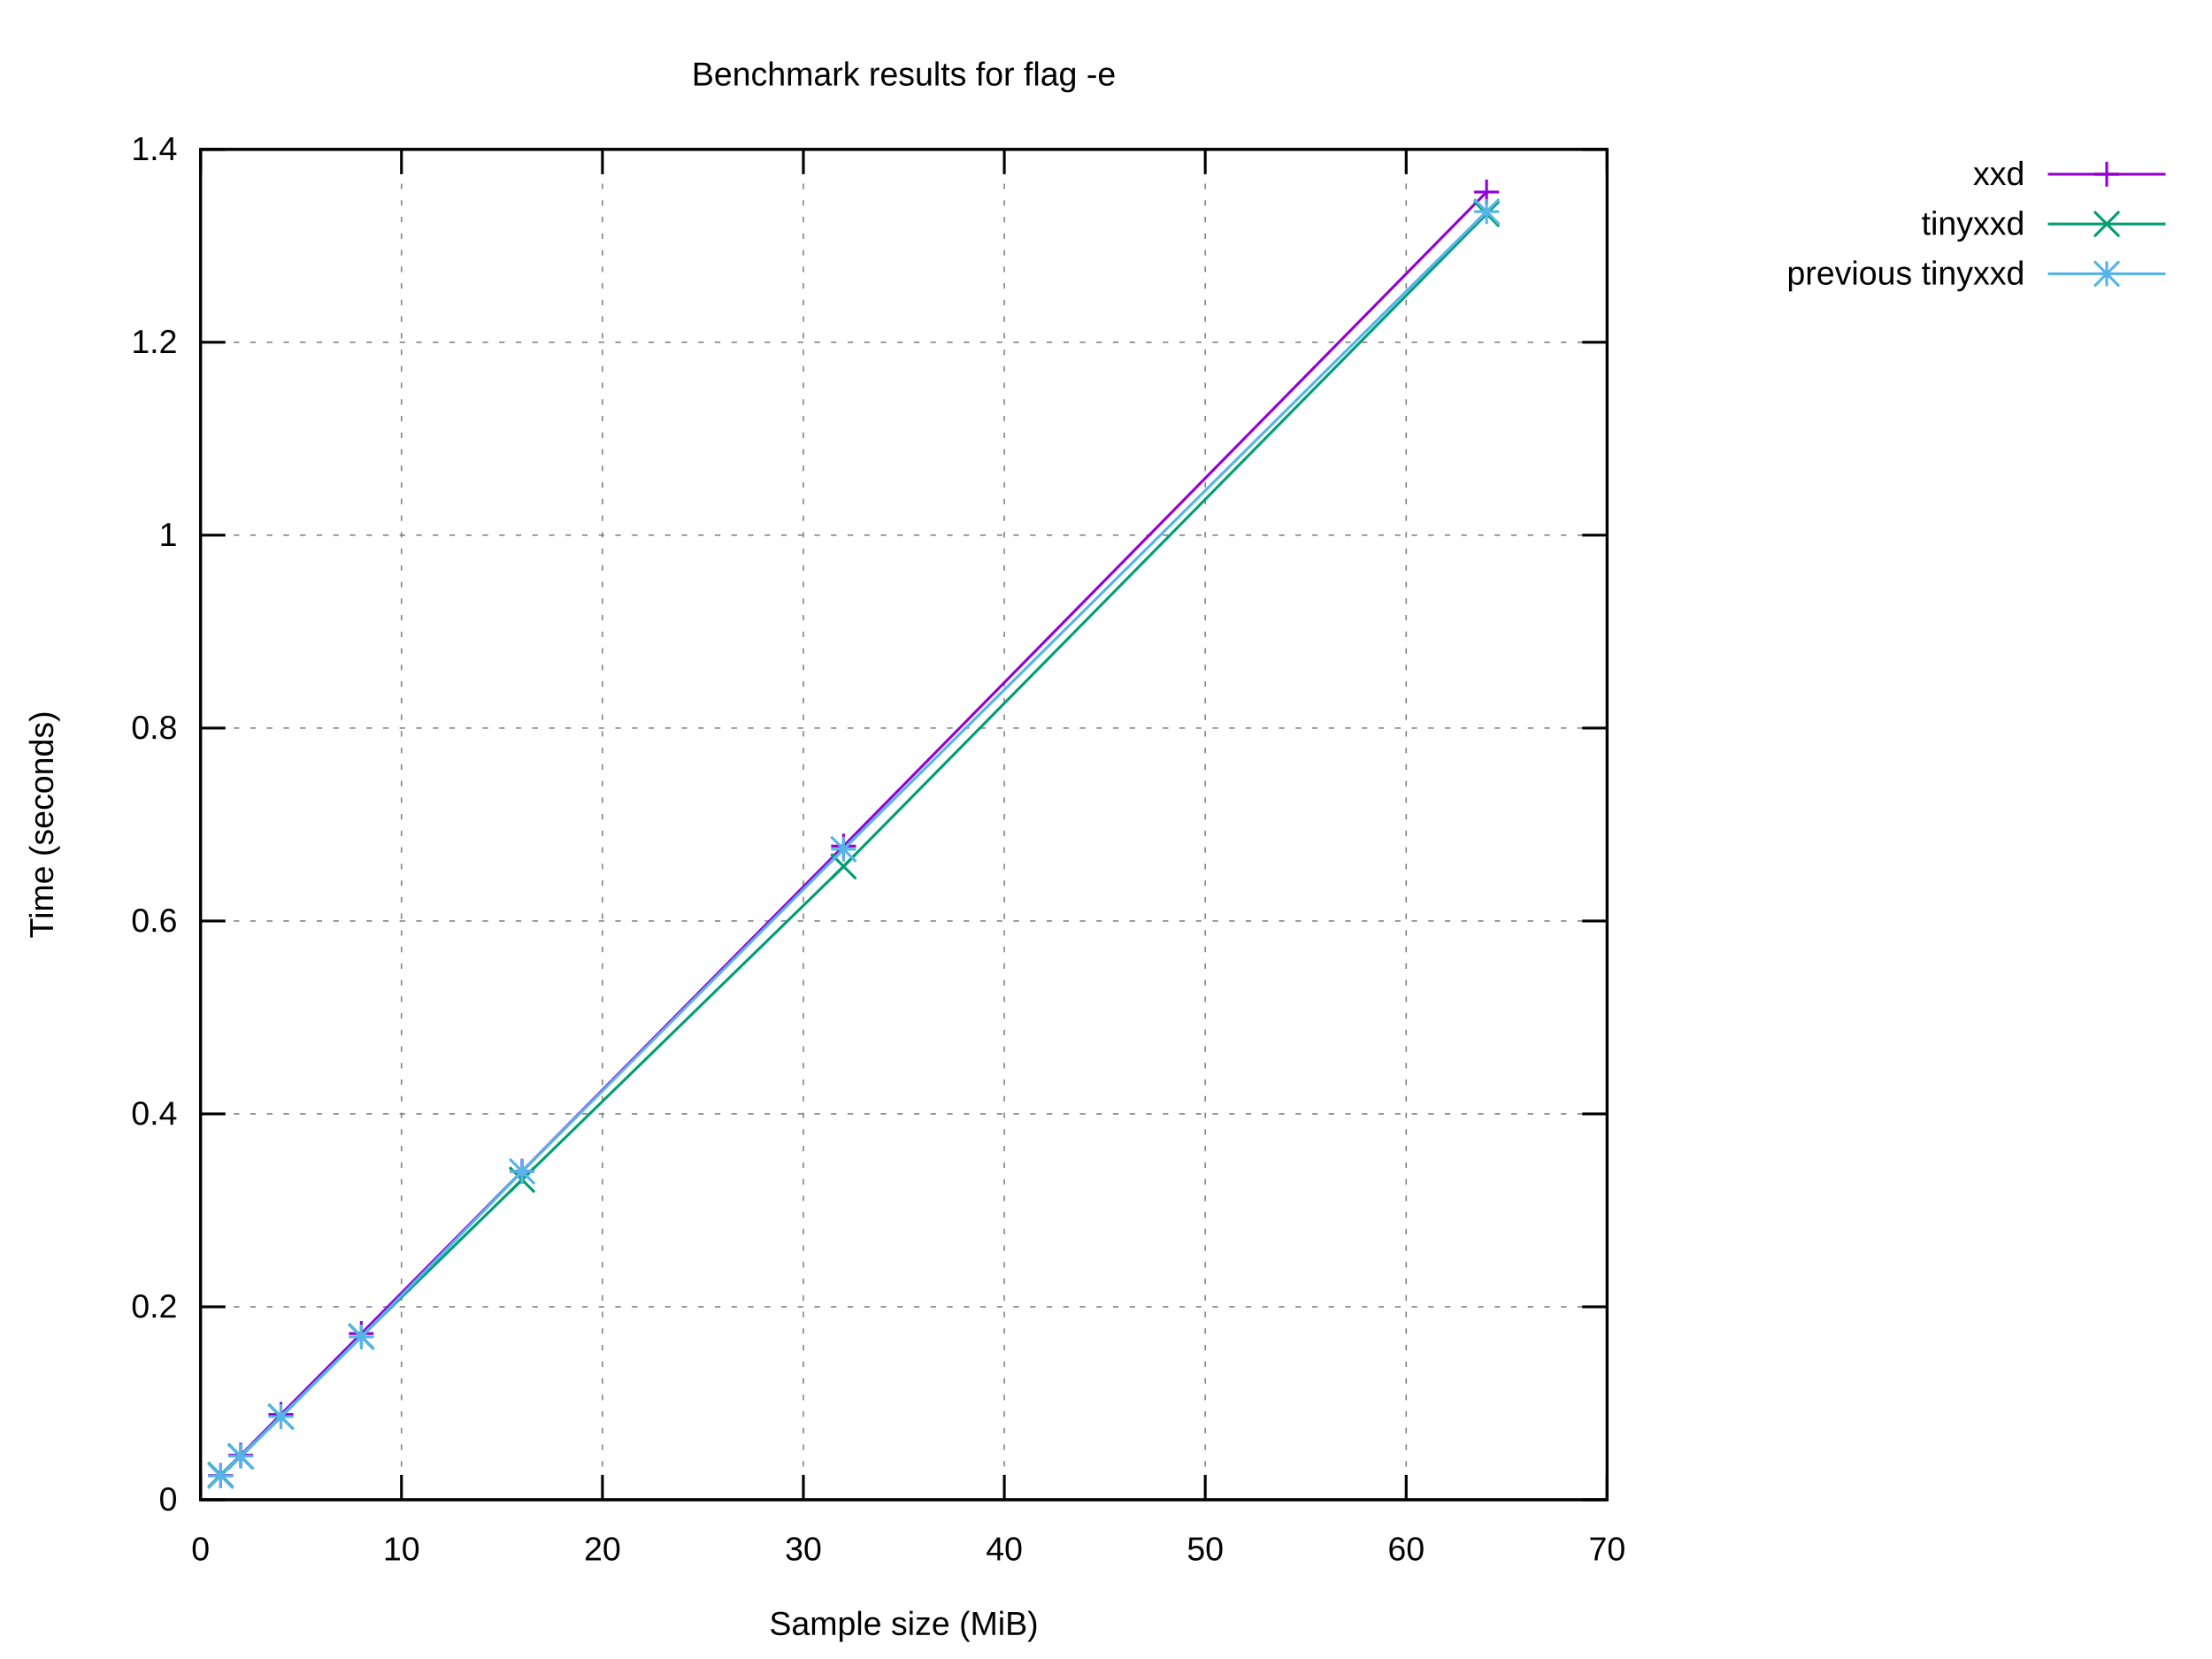
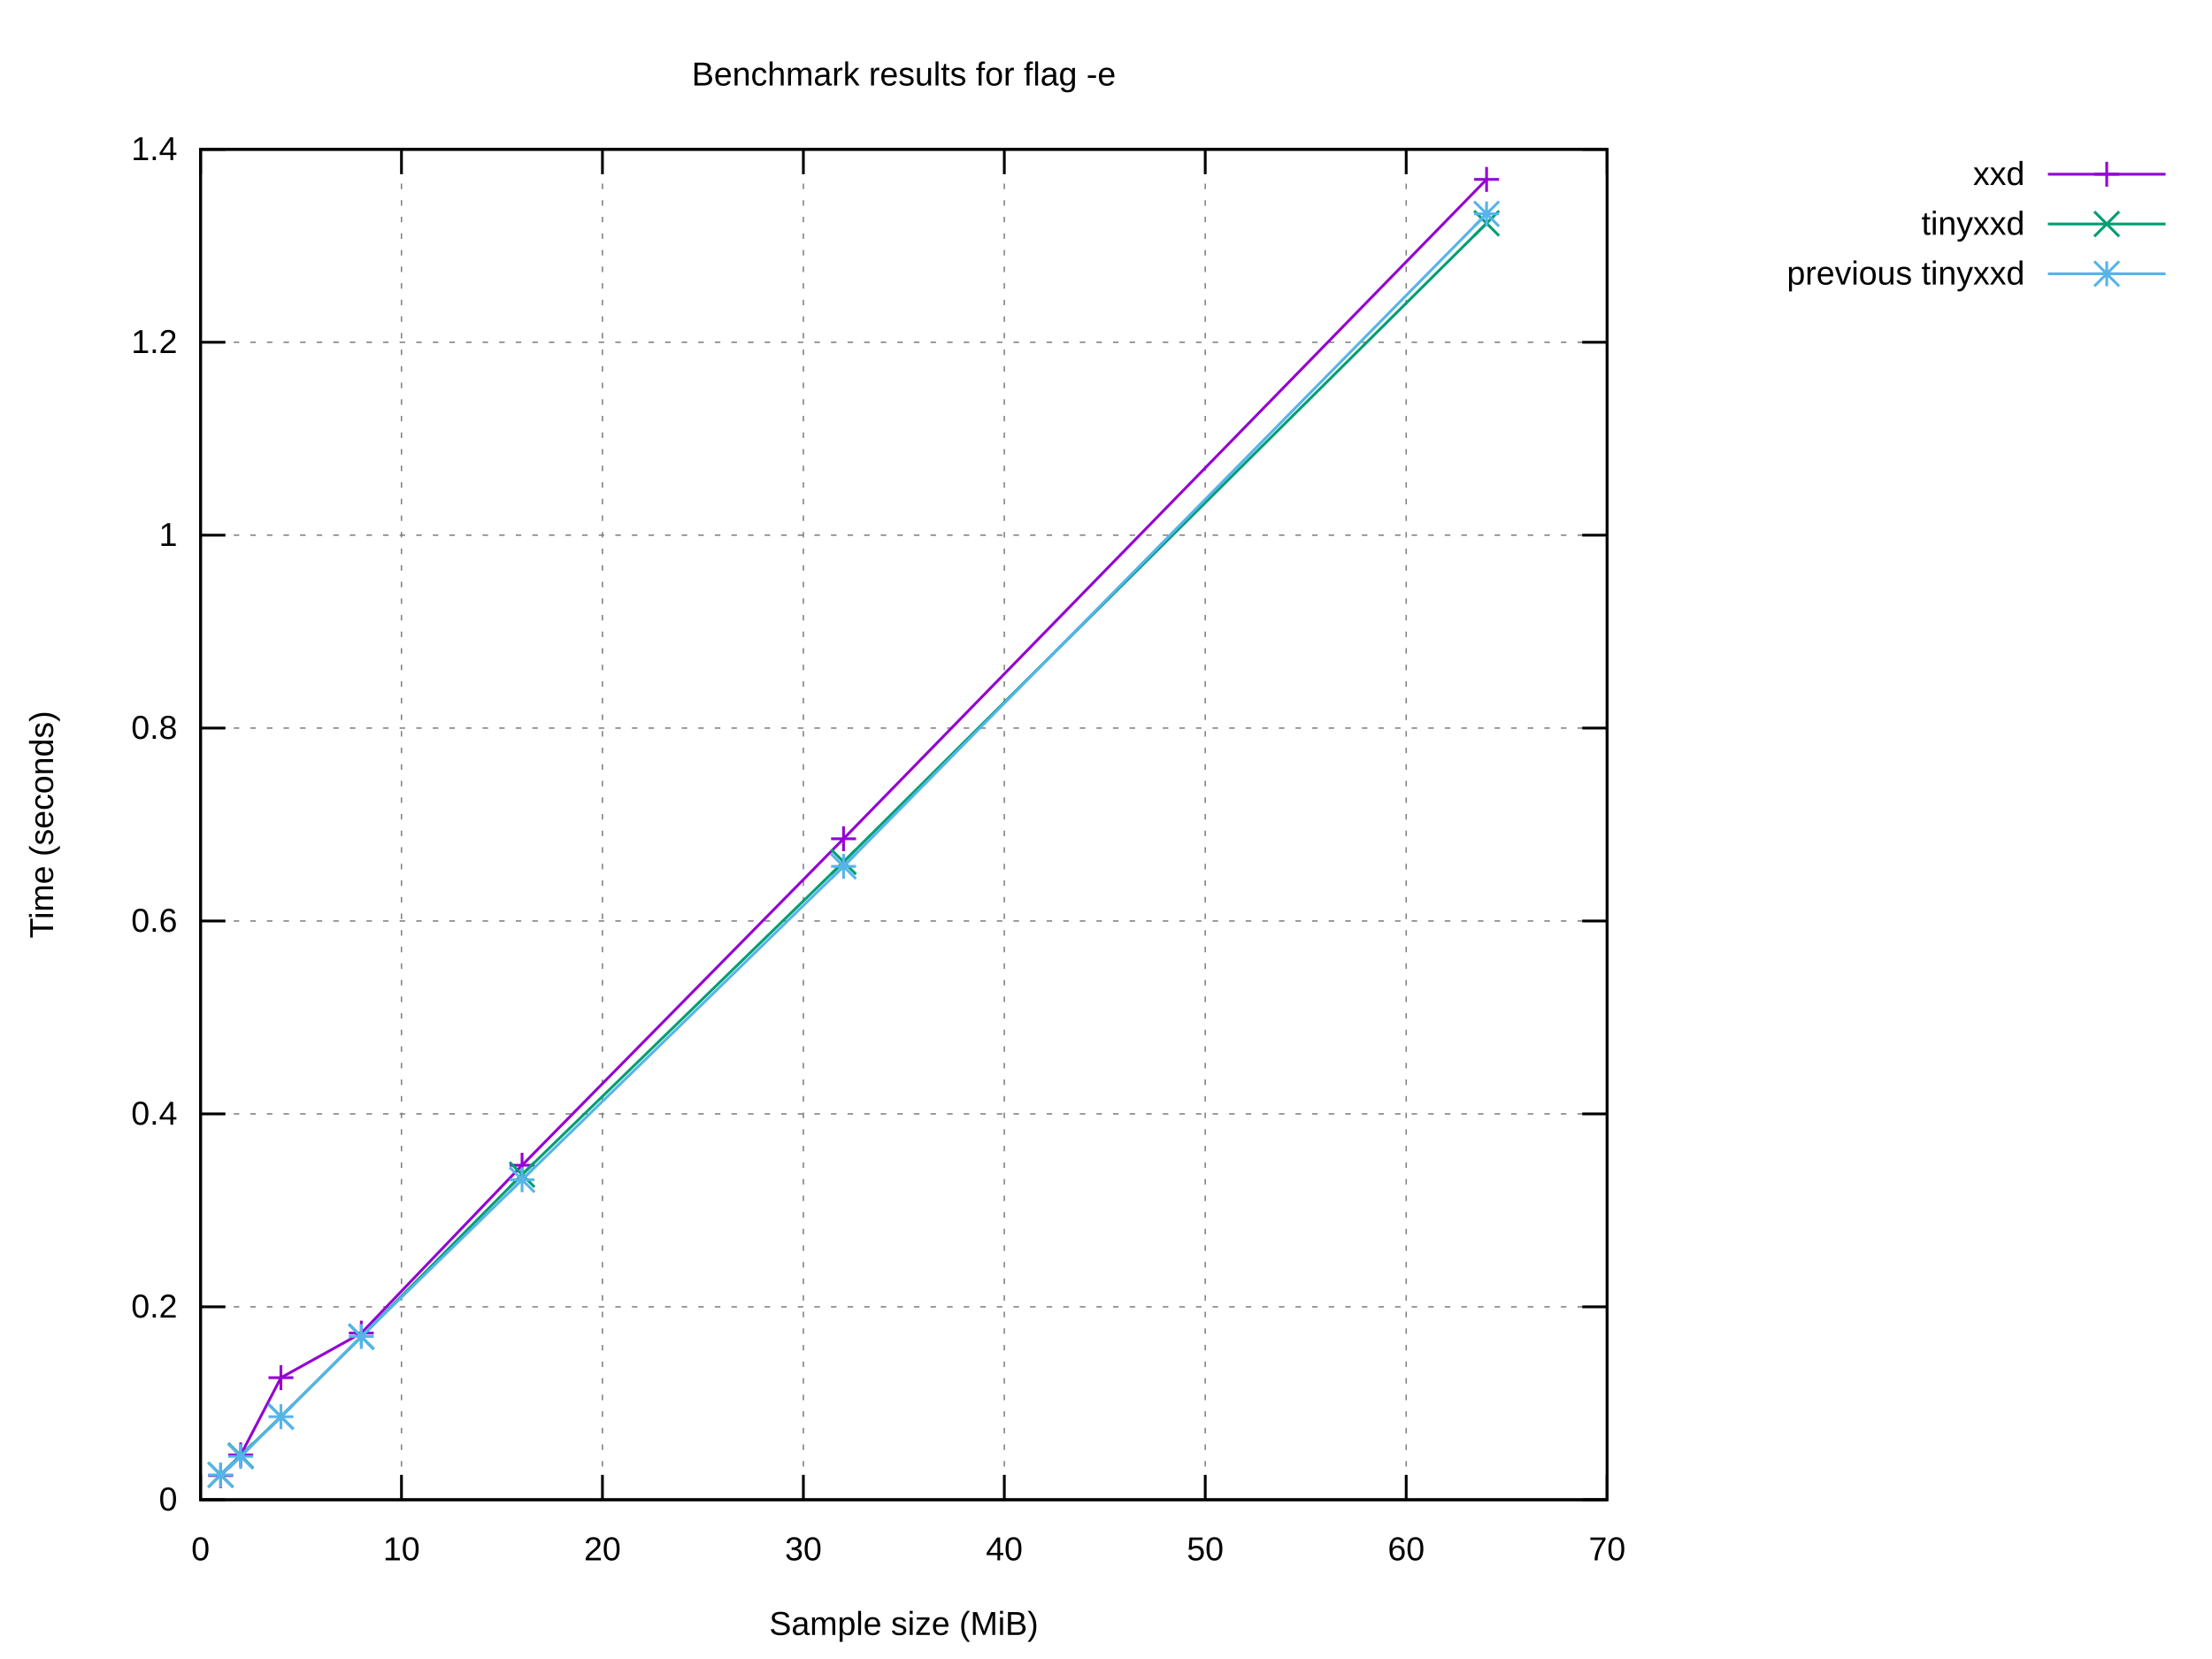
<svg xmlns="http://www.w3.org/2000/svg" xmlns:xlink="http://www.w3.org/1999/xlink" width="800" height="600" viewBox="0 0 800 600">
  <g id="gnuplot_canvas">
    <rect x="0" y="0" width="800" height="600" fill="#ffffff" />
    <defs>
      <circle id="gpDot" r="0.5" stroke-width="0.5" stroke="currentColor" />
      <path id="gpPt0" stroke-width="0.222" stroke="currentColor" d="M-1,0 h2 M0,-1 v2" />
      <path id="gpPt1" stroke-width="0.222" stroke="currentColor" d="M-1,-1 L1,1 M1,-1 L-1,1" />
      <path id="gpPt2" stroke-width="0.222" stroke="currentColor" d="M-1,0 L1,0 M0,-1 L0,1 M-1,-1 L1,1 M-1,1 L1,-1" />
      <rect id="gpPt3" stroke-width="0.222" stroke="currentColor" x="-1" y="-1" width="2" height="2" />
      <rect id="gpPt4" stroke-width="0.222" stroke="currentColor" fill="currentColor" x="-1" y="-1" width="2" height="2" />
      <circle id="gpPt5" stroke-width="0.222" stroke="currentColor" cx="0" cy="0" r="1" />
      <use xlink:href="#gpPt5" id="gpPt6" fill="currentColor" stroke="none" />
      <path id="gpPt7" stroke-width="0.222" stroke="currentColor" d="M0,-1.33 L-1.33,0.67 L1.33,0.67 z" />
      <use xlink:href="#gpPt7" id="gpPt8" fill="currentColor" stroke="none" />
      <use xlink:href="#gpPt7" id="gpPt9" stroke="currentColor" transform="rotate(180)" />
      <use xlink:href="#gpPt9" id="gpPt10" fill="currentColor" stroke="none" />
      <use xlink:href="#gpPt3" id="gpPt11" stroke="currentColor" transform="rotate(45)" />
      <use xlink:href="#gpPt11" id="gpPt12" fill="currentColor" stroke="none" />
      <path id="gpPt13" stroke-width="0.222" stroke="currentColor" d="M0,1.330 L1.265,0.411 L0.782,-1.067 L-0.782,-1.076 L-1.265,0.411 z" />
      <use xlink:href="#gpPt13" id="gpPt14" fill="currentColor" stroke="none" />
      <filter id="textbox" filterUnits="objectBoundingBox" x="0" y="0" height="1" width="1">
        <feFlood flood-color="#FFFFFF" flood-opacity="1" result="bgnd" />
        <feComposite in="SourceGraphic" in2="bgnd" operator="atop" />
      </filter>
      <filter id="greybox" filterUnits="objectBoundingBox" x="0" y="0" height="1" width="1">
        <feFlood flood-color="lightgrey" flood-opacity="1" result="grey" />
        <feComposite in="SourceGraphic" in2="grey" operator="atop" />
      </filter>
    </defs>
    <g fill="none" color="#FFFFFF" stroke="currentColor" stroke-width="1.00" stroke-linecap="butt" stroke-linejoin="miter">
</g>
    <g fill="none" color="black" stroke="currentColor" stroke-width="1.00" stroke-linecap="butt" stroke-linejoin="miter">
</g>
    <g fill="none" color="black" stroke="black" stroke-width="0.50" stroke-linecap="butt" stroke-linejoin="miter">
</g>
    <g fill="none" color="gray" stroke="currentColor" stroke-width="0.50" stroke-linecap="butt" stroke-linejoin="miter">
      <path stroke="gray" stroke-dasharray="2,4" class="gridline" d="M72.53,542.40 L581.24,542.40  " />
    </g>
    <g fill="none" color="gray" stroke="gray" stroke-width="1.00" stroke-linecap="butt" stroke-linejoin="miter">
</g>
    <g fill="none" color="black" stroke="currentColor" stroke-width="1.00" stroke-linecap="butt" stroke-linejoin="miter">
      <path stroke="black" d="M72.53,542.40 L81.53,542.40 M581.24,542.40 L572.24,542.40  " />
      <g transform="translate(64.14,546.30)" stroke="none" fill="black" font-family="Arial" font-size="12.00" text-anchor="end">
        <text>
          <tspan font-family="Arial"> 0</tspan>
        </text>
      </g>
    </g>
    <g fill="none" color="black" stroke="currentColor" stroke-width="1.00" stroke-linecap="butt" stroke-linejoin="miter">
</g>
    <g fill="none" color="black" stroke="black" stroke-width="0.50" stroke-linecap="butt" stroke-linejoin="miter">
</g>
    <g fill="none" color="gray" stroke="currentColor" stroke-width="0.50" stroke-linecap="butt" stroke-linejoin="miter">
      <path stroke="gray" stroke-dasharray="2,4" class="gridline" d="M72.53,472.63 L581.24,472.63  " />
    </g>
    <g fill="none" color="gray" stroke="gray" stroke-width="1.00" stroke-linecap="butt" stroke-linejoin="miter">
</g>
    <g fill="none" color="black" stroke="currentColor" stroke-width="1.00" stroke-linecap="butt" stroke-linejoin="miter">
      <path stroke="black" d="M72.53,472.63 L81.53,472.63 M581.24,472.63 L572.24,472.63  " />
      <g transform="translate(64.14,476.53)" stroke="none" fill="black" font-family="Arial" font-size="12.00" text-anchor="end">
        <text>
          <tspan font-family="Arial"> 0.2</tspan>
        </text>
      </g>
    </g>
    <g fill="none" color="black" stroke="currentColor" stroke-width="1.00" stroke-linecap="butt" stroke-linejoin="miter">
</g>
    <g fill="none" color="black" stroke="black" stroke-width="0.50" stroke-linecap="butt" stroke-linejoin="miter">
</g>
    <g fill="none" color="gray" stroke="currentColor" stroke-width="0.50" stroke-linecap="butt" stroke-linejoin="miter">
      <path stroke="gray" stroke-dasharray="2,4" class="gridline" d="M72.53,402.86 L581.24,402.86  " />
    </g>
    <g fill="none" color="gray" stroke="gray" stroke-width="1.00" stroke-linecap="butt" stroke-linejoin="miter">
</g>
    <g fill="none" color="black" stroke="currentColor" stroke-width="1.00" stroke-linecap="butt" stroke-linejoin="miter">
      <path stroke="black" d="M72.53,402.86 L81.53,402.86 M581.24,402.86 L572.24,402.86  " />
      <g transform="translate(64.14,406.76)" stroke="none" fill="black" font-family="Arial" font-size="12.00" text-anchor="end">
        <text>
          <tspan font-family="Arial"> 0.4</tspan>
        </text>
      </g>
    </g>
    <g fill="none" color="black" stroke="currentColor" stroke-width="1.00" stroke-linecap="butt" stroke-linejoin="miter">
</g>
    <g fill="none" color="black" stroke="black" stroke-width="0.50" stroke-linecap="butt" stroke-linejoin="miter">
</g>
    <g fill="none" color="gray" stroke="currentColor" stroke-width="0.50" stroke-linecap="butt" stroke-linejoin="miter">
      <path stroke="gray" stroke-dasharray="2,4" class="gridline" d="M72.53,333.09 L581.24,333.09  " />
    </g>
    <g fill="none" color="gray" stroke="gray" stroke-width="1.00" stroke-linecap="butt" stroke-linejoin="miter">
</g>
    <g fill="none" color="black" stroke="currentColor" stroke-width="1.00" stroke-linecap="butt" stroke-linejoin="miter">
      <path stroke="black" d="M72.53,333.09 L81.53,333.09 M581.24,333.09 L572.24,333.09  " />
      <g transform="translate(64.14,336.99)" stroke="none" fill="black" font-family="Arial" font-size="12.00" text-anchor="end">
        <text>
          <tspan font-family="Arial"> 0.6</tspan>
        </text>
      </g>
    </g>
    <g fill="none" color="black" stroke="currentColor" stroke-width="1.00" stroke-linecap="butt" stroke-linejoin="miter">
</g>
    <g fill="none" color="black" stroke="black" stroke-width="0.50" stroke-linecap="butt" stroke-linejoin="miter">
</g>
    <g fill="none" color="gray" stroke="currentColor" stroke-width="0.50" stroke-linecap="butt" stroke-linejoin="miter">
      <path stroke="gray" stroke-dasharray="2,4" class="gridline" d="M72.53,263.32 L581.24,263.32  " />
    </g>
    <g fill="none" color="gray" stroke="gray" stroke-width="1.00" stroke-linecap="butt" stroke-linejoin="miter">
</g>
    <g fill="none" color="black" stroke="currentColor" stroke-width="1.00" stroke-linecap="butt" stroke-linejoin="miter">
      <path stroke="black" d="M72.53,263.32 L81.53,263.32 M581.24,263.32 L572.24,263.32  " />
      <g transform="translate(64.14,267.22)" stroke="none" fill="black" font-family="Arial" font-size="12.00" text-anchor="end">
        <text>
          <tspan font-family="Arial"> 0.8</tspan>
        </text>
      </g>
    </g>
    <g fill="none" color="black" stroke="currentColor" stroke-width="1.00" stroke-linecap="butt" stroke-linejoin="miter">
</g>
    <g fill="none" color="black" stroke="black" stroke-width="0.50" stroke-linecap="butt" stroke-linejoin="miter">
</g>
    <g fill="none" color="gray" stroke="currentColor" stroke-width="0.50" stroke-linecap="butt" stroke-linejoin="miter">
      <path stroke="gray" stroke-dasharray="2,4" class="gridline" d="M72.53,193.55 L581.24,193.55  " />
    </g>
    <g fill="none" color="gray" stroke="gray" stroke-width="1.00" stroke-linecap="butt" stroke-linejoin="miter">
</g>
    <g fill="none" color="black" stroke="currentColor" stroke-width="1.00" stroke-linecap="butt" stroke-linejoin="miter">
      <path stroke="black" d="M72.53,193.55 L81.53,193.55 M581.24,193.55 L572.24,193.55  " />
      <g transform="translate(64.14,197.45)" stroke="none" fill="black" font-family="Arial" font-size="12.00" text-anchor="end">
        <text>
          <tspan font-family="Arial"> 1</tspan>
        </text>
      </g>
    </g>
    <g fill="none" color="black" stroke="currentColor" stroke-width="1.00" stroke-linecap="butt" stroke-linejoin="miter">
</g>
    <g fill="none" color="black" stroke="black" stroke-width="0.50" stroke-linecap="butt" stroke-linejoin="miter">
</g>
    <g fill="none" color="gray" stroke="currentColor" stroke-width="0.50" stroke-linecap="butt" stroke-linejoin="miter">
      <path stroke="gray" stroke-dasharray="2,4" class="gridline" d="M72.53,123.78 L581.24,123.78  " />
    </g>
    <g fill="none" color="gray" stroke="gray" stroke-width="1.00" stroke-linecap="butt" stroke-linejoin="miter">
</g>
    <g fill="none" color="black" stroke="currentColor" stroke-width="1.00" stroke-linecap="butt" stroke-linejoin="miter">
      <path stroke="black" d="M72.53,123.78 L81.53,123.78 M581.24,123.78 L572.24,123.78  " />
      <g transform="translate(64.14,127.68)" stroke="none" fill="black" font-family="Arial" font-size="12.00" text-anchor="end">
        <text>
          <tspan font-family="Arial"> 1.2</tspan>
        </text>
      </g>
    </g>
    <g fill="none" color="black" stroke="currentColor" stroke-width="1.00" stroke-linecap="butt" stroke-linejoin="miter">
</g>
    <g fill="none" color="black" stroke="black" stroke-width="0.50" stroke-linecap="butt" stroke-linejoin="miter">
</g>
    <g fill="none" color="gray" stroke="currentColor" stroke-width="0.50" stroke-linecap="butt" stroke-linejoin="miter">
      <path stroke="gray" stroke-dasharray="2,4" class="gridline" d="M72.53,54.01 L581.24,54.01  " />
    </g>
    <g fill="none" color="gray" stroke="gray" stroke-width="1.00" stroke-linecap="butt" stroke-linejoin="miter">
</g>
    <g fill="none" color="black" stroke="currentColor" stroke-width="1.00" stroke-linecap="butt" stroke-linejoin="miter">
      <path stroke="black" d="M72.53,54.01 L81.53,54.01 M581.24,54.01 L572.24,54.01  " />
      <g transform="translate(64.14,57.91)" stroke="none" fill="black" font-family="Arial" font-size="12.00" text-anchor="end">
        <text>
          <tspan font-family="Arial"> 1.4</tspan>
        </text>
      </g>
    </g>
    <g fill="none" color="black" stroke="currentColor" stroke-width="1.00" stroke-linecap="butt" stroke-linejoin="miter">
</g>
    <g fill="none" color="black" stroke="black" stroke-width="0.50" stroke-linecap="butt" stroke-linejoin="miter">
</g>
    <g fill="none" color="gray" stroke="currentColor" stroke-width="0.50" stroke-linecap="butt" stroke-linejoin="miter">
      <path stroke="gray" stroke-dasharray="2,4" class="gridline" d="M72.53,542.40 L72.53,54.01  " />
    </g>
    <g fill="none" color="gray" stroke="gray" stroke-width="1.00" stroke-linecap="butt" stroke-linejoin="miter">
</g>
    <g fill="none" color="black" stroke="currentColor" stroke-width="1.00" stroke-linecap="butt" stroke-linejoin="miter">
      <path stroke="black" d="M72.53,542.40 L72.53,533.40 M72.53,54.01 L72.53,63.01  " />
      <g transform="translate(72.53,564.30)" stroke="none" fill="black" font-family="Arial" font-size="12.00" text-anchor="middle">
        <text>
          <tspan font-family="Arial"> 0</tspan>
        </text>
      </g>
    </g>
    <g fill="none" color="black" stroke="currentColor" stroke-width="1.00" stroke-linecap="butt" stroke-linejoin="miter">
</g>
    <g fill="none" color="black" stroke="black" stroke-width="0.50" stroke-linecap="butt" stroke-linejoin="miter">
</g>
    <g fill="none" color="gray" stroke="currentColor" stroke-width="0.50" stroke-linecap="butt" stroke-linejoin="miter">
      <path stroke="gray" stroke-dasharray="2,4" class="gridline" d="M145.20,542.40 L145.20,54.01  " />
    </g>
    <g fill="none" color="gray" stroke="gray" stroke-width="1.00" stroke-linecap="butt" stroke-linejoin="miter">
</g>
    <g fill="none" color="black" stroke="currentColor" stroke-width="1.00" stroke-linecap="butt" stroke-linejoin="miter">
      <path stroke="black" d="M145.20,542.40 L145.20,533.40 M145.20,54.01 L145.20,63.01  " />
      <g transform="translate(145.20,564.30)" stroke="none" fill="black" font-family="Arial" font-size="12.00" text-anchor="middle">
        <text>
          <tspan font-family="Arial"> 10</tspan>
        </text>
      </g>
    </g>
    <g fill="none" color="black" stroke="currentColor" stroke-width="1.00" stroke-linecap="butt" stroke-linejoin="miter">
</g>
    <g fill="none" color="black" stroke="black" stroke-width="0.50" stroke-linecap="butt" stroke-linejoin="miter">
</g>
    <g fill="none" color="gray" stroke="currentColor" stroke-width="0.50" stroke-linecap="butt" stroke-linejoin="miter">
      <path stroke="gray" stroke-dasharray="2,4" class="gridline" d="M217.88,542.40 L217.88,54.01  " />
    </g>
    <g fill="none" color="gray" stroke="gray" stroke-width="1.00" stroke-linecap="butt" stroke-linejoin="miter">
</g>
    <g fill="none" color="black" stroke="currentColor" stroke-width="1.00" stroke-linecap="butt" stroke-linejoin="miter">
      <path stroke="black" d="M217.88,542.40 L217.88,533.40 M217.88,54.01 L217.88,63.01  " />
      <g transform="translate(217.88,564.30)" stroke="none" fill="black" font-family="Arial" font-size="12.00" text-anchor="middle">
        <text>
          <tspan font-family="Arial"> 20</tspan>
        </text>
      </g>
    </g>
    <g fill="none" color="black" stroke="currentColor" stroke-width="1.00" stroke-linecap="butt" stroke-linejoin="miter">
</g>
    <g fill="none" color="black" stroke="black" stroke-width="0.50" stroke-linecap="butt" stroke-linejoin="miter">
</g>
    <g fill="none" color="gray" stroke="currentColor" stroke-width="0.50" stroke-linecap="butt" stroke-linejoin="miter">
      <path stroke="gray" stroke-dasharray="2,4" class="gridline" d="M290.55,542.40 L290.55,54.01  " />
    </g>
    <g fill="none" color="gray" stroke="gray" stroke-width="1.00" stroke-linecap="butt" stroke-linejoin="miter">
</g>
    <g fill="none" color="black" stroke="currentColor" stroke-width="1.00" stroke-linecap="butt" stroke-linejoin="miter">
      <path stroke="black" d="M290.55,542.40 L290.55,533.40 M290.55,54.01 L290.55,63.01  " />
      <g transform="translate(290.55,564.30)" stroke="none" fill="black" font-family="Arial" font-size="12.00" text-anchor="middle">
        <text>
          <tspan font-family="Arial"> 30</tspan>
        </text>
      </g>
    </g>
    <g fill="none" color="black" stroke="currentColor" stroke-width="1.00" stroke-linecap="butt" stroke-linejoin="miter">
</g>
    <g fill="none" color="black" stroke="black" stroke-width="0.50" stroke-linecap="butt" stroke-linejoin="miter">
</g>
    <g fill="none" color="gray" stroke="currentColor" stroke-width="0.50" stroke-linecap="butt" stroke-linejoin="miter">
      <path stroke="gray" stroke-dasharray="2,4" class="gridline" d="M363.22,542.40 L363.22,54.01  " />
    </g>
    <g fill="none" color="gray" stroke="gray" stroke-width="1.00" stroke-linecap="butt" stroke-linejoin="miter">
</g>
    <g fill="none" color="black" stroke="currentColor" stroke-width="1.00" stroke-linecap="butt" stroke-linejoin="miter">
      <path stroke="black" d="M363.22,542.40 L363.22,533.40 M363.22,54.01 L363.22,63.01  " />
      <g transform="translate(363.22,564.30)" stroke="none" fill="black" font-family="Arial" font-size="12.00" text-anchor="middle">
        <text>
          <tspan font-family="Arial"> 40</tspan>
        </text>
      </g>
    </g>
    <g fill="none" color="black" stroke="currentColor" stroke-width="1.00" stroke-linecap="butt" stroke-linejoin="miter">
</g>
    <g fill="none" color="black" stroke="black" stroke-width="0.50" stroke-linecap="butt" stroke-linejoin="miter">
</g>
    <g fill="none" color="gray" stroke="currentColor" stroke-width="0.50" stroke-linecap="butt" stroke-linejoin="miter">
      <path stroke="gray" stroke-dasharray="2,4" class="gridline" d="M435.89,542.40 L435.89,54.01  " />
    </g>
    <g fill="none" color="gray" stroke="gray" stroke-width="1.00" stroke-linecap="butt" stroke-linejoin="miter">
</g>
    <g fill="none" color="black" stroke="currentColor" stroke-width="1.00" stroke-linecap="butt" stroke-linejoin="miter">
      <path stroke="black" d="M435.89,542.40 L435.89,533.40 M435.89,54.01 L435.89,63.01  " />
      <g transform="translate(435.89,564.30)" stroke="none" fill="black" font-family="Arial" font-size="12.00" text-anchor="middle">
        <text>
          <tspan font-family="Arial"> 50</tspan>
        </text>
      </g>
    </g>
    <g fill="none" color="black" stroke="currentColor" stroke-width="1.00" stroke-linecap="butt" stroke-linejoin="miter">
</g>
    <g fill="none" color="black" stroke="black" stroke-width="0.50" stroke-linecap="butt" stroke-linejoin="miter">
</g>
    <g fill="none" color="gray" stroke="currentColor" stroke-width="0.50" stroke-linecap="butt" stroke-linejoin="miter">
      <path stroke="gray" stroke-dasharray="2,4" class="gridline" d="M508.57,542.40 L508.57,54.01  " />
    </g>
    <g fill="none" color="gray" stroke="gray" stroke-width="1.00" stroke-linecap="butt" stroke-linejoin="miter">
</g>
    <g fill="none" color="black" stroke="currentColor" stroke-width="1.00" stroke-linecap="butt" stroke-linejoin="miter">
      <path stroke="black" d="M508.57,542.40 L508.57,533.40 M508.57,54.01 L508.57,63.01  " />
      <g transform="translate(508.57,564.30)" stroke="none" fill="black" font-family="Arial" font-size="12.00" text-anchor="middle">
        <text>
          <tspan font-family="Arial"> 60</tspan>
        </text>
      </g>
    </g>
    <g fill="none" color="black" stroke="currentColor" stroke-width="1.00" stroke-linecap="butt" stroke-linejoin="miter">
</g>
    <g fill="none" color="black" stroke="black" stroke-width="0.50" stroke-linecap="butt" stroke-linejoin="miter">
</g>
    <g fill="none" color="gray" stroke="currentColor" stroke-width="0.50" stroke-linecap="butt" stroke-linejoin="miter">
      <path stroke="gray" stroke-dasharray="2,4" class="gridline" d="M581.24,542.40 L581.24,54.01  " />
    </g>
    <g fill="none" color="gray" stroke="gray" stroke-width="1.00" stroke-linecap="butt" stroke-linejoin="miter">
</g>
    <g fill="none" color="black" stroke="currentColor" stroke-width="1.00" stroke-linecap="butt" stroke-linejoin="miter">
      <path stroke="black" d="M581.24,542.40 L581.24,533.40 M581.24,54.01 L581.24,63.01  " />
      <g transform="translate(581.24,564.30)" stroke="none" fill="black" font-family="Arial" font-size="12.00" text-anchor="middle">
        <text>
          <tspan font-family="Arial"> 70</tspan>
        </text>
      </g>
    </g>
    <g fill="none" color="black" stroke="currentColor" stroke-width="1.00" stroke-linecap="butt" stroke-linejoin="miter">
</g>
    <g fill="none" color="black" stroke="currentColor" stroke-width="1.00" stroke-linecap="butt" stroke-linejoin="miter">
      <path stroke="black" d="M72.53,54.01 L72.53,542.40 L581.24,542.40 L581.24,54.01 L72.53,54.01 Z  " />
    </g>
    <g fill="none" color="black" stroke="currentColor" stroke-width="1.00" stroke-linecap="butt" stroke-linejoin="miter">
</g>
    <g id="gnuplot_plot_1">
      <g fill="none" color="black" stroke="currentColor" stroke-width="1.00" stroke-linecap="butt" stroke-linejoin="miter">
        <g transform="translate(732.26,66.91)" stroke="none" fill="black" font-family="Arial" font-size="12.00" text-anchor="end">
          <text>
            <tspan font-family="Arial">xxd</tspan>
          </text>
        </g>
      </g>
      <g fill="none" color="black" stroke="currentColor" stroke-width="1.00" stroke-linecap="butt" stroke-linejoin="miter">
-         <path stroke="rgb(148,   0, 211)" d="M740.65,63.01 L783.21,63.01 M537.64,69.45 L305.08,306.00 L188.81,423.60 L130.67,482.30 L101.60,511.56 L87.06,526.28   L79.80,533.64  " />
-         <use xlink:href="#gpPt0" transform="translate(537.64,69.45) scale(4.50)" color="rgb(148,   0, 211)" />
-         <use xlink:href="#gpPt0" transform="translate(305.08,306.00) scale(4.50)" color="rgb(148,   0, 211)" />
-         <use xlink:href="#gpPt0" transform="translate(188.81,423.60) scale(4.50)" color="rgb(148,   0, 211)" />
-         <use xlink:href="#gpPt0" transform="translate(130.67,482.30) scale(4.50)" color="rgb(148,   0, 211)" />
-         <use xlink:href="#gpPt0" transform="translate(101.60,511.56) scale(4.50)" color="rgb(148,   0, 211)" />
-         <use xlink:href="#gpPt0" transform="translate(87.06,526.28) scale(4.50)" color="rgb(148,   0, 211)" />
-         <use xlink:href="#gpPt0" transform="translate(79.80,533.64) scale(4.50)" color="rgb(148,   0, 211)" />
+         <path stroke="rgb(148,   0, 211)" d="M740.65,63.01 L783.21,63.01 M537.64,64.88 L305.08,303.35 L188.81,421.43 L130.67,482.14 L101.60,498.26 L87.06,526.19   L79.80,533.65  " />
+         <use xlink:href="#gpPt0" transform="translate(537.64,64.88) scale(4.50)" color="rgb(148,   0, 211)" />
+         <use xlink:href="#gpPt0" transform="translate(305.08,303.35) scale(4.50)" color="rgb(148,   0, 211)" />
+         <use xlink:href="#gpPt0" transform="translate(188.81,421.43) scale(4.50)" color="rgb(148,   0, 211)" />
+         <use xlink:href="#gpPt0" transform="translate(130.67,482.14) scale(4.50)" color="rgb(148,   0, 211)" />
+         <use xlink:href="#gpPt0" transform="translate(101.60,498.26) scale(4.50)" color="rgb(148,   0, 211)" />
+         <use xlink:href="#gpPt0" transform="translate(87.06,526.19) scale(4.50)" color="rgb(148,   0, 211)" />
+         <use xlink:href="#gpPt0" transform="translate(79.80,533.65) scale(4.50)" color="rgb(148,   0, 211)" />
        <use xlink:href="#gpPt0" transform="translate(761.93,63.01) scale(4.50)" color="rgb(148,   0, 211)" />
      </g>
    </g>
    <g id="gnuplot_plot_2">
      <g fill="none" color="black" stroke="currentColor" stroke-width="1.00" stroke-linecap="butt" stroke-linejoin="miter">
        <g transform="translate(732.26,84.91)" stroke="none" fill="black" font-family="Arial" font-size="12.00" text-anchor="end">
          <text>
            <tspan font-family="Arial">tinyxxd</tspan>
          </text>
        </g>
      </g>
      <g fill="none" color="black" stroke="currentColor" stroke-width="1.00" stroke-linecap="butt" stroke-linejoin="miter">
-         <path stroke="rgb(  0, 158, 115)" d="M740.65,81.01 L783.21,81.01 M537.64,77.35 L305.08,313.34 L188.81,426.66 L130.67,483.35 L101.60,512.37 L87.06,526.74   L79.80,533.42  " />
-         <use xlink:href="#gpPt1" transform="translate(537.64,77.35) scale(4.50)" color="rgb(  0, 158, 115)" />
-         <use xlink:href="#gpPt1" transform="translate(305.08,313.34) scale(4.50)" color="rgb(  0, 158, 115)" />
-         <use xlink:href="#gpPt1" transform="translate(188.81,426.66) scale(4.50)" color="rgb(  0, 158, 115)" />
-         <use xlink:href="#gpPt1" transform="translate(130.67,483.35) scale(4.50)" color="rgb(  0, 158, 115)" />
-         <use xlink:href="#gpPt1" transform="translate(101.60,512.37) scale(4.50)" color="rgb(  0, 158, 115)" />
-         <use xlink:href="#gpPt1" transform="translate(87.06,526.74) scale(4.50)" color="rgb(  0, 158, 115)" />
-         <use xlink:href="#gpPt1" transform="translate(79.80,533.42) scale(4.50)" color="rgb(  0, 158, 115)" />
+         <path stroke="rgb(  0, 158, 115)" d="M740.65,81.01 L783.21,81.01 M537.64,80.76 L305.08,311.71 L188.81,424.80 L130.67,483.47 L101.60,512.34 L87.06,526.44   L79.80,533.39  " />
+         <use xlink:href="#gpPt1" transform="translate(537.64,80.76) scale(4.50)" color="rgb(  0, 158, 115)" />
+         <use xlink:href="#gpPt1" transform="translate(305.08,311.71) scale(4.50)" color="rgb(  0, 158, 115)" />
+         <use xlink:href="#gpPt1" transform="translate(188.81,424.80) scale(4.50)" color="rgb(  0, 158, 115)" />
+         <use xlink:href="#gpPt1" transform="translate(130.67,483.47) scale(4.50)" color="rgb(  0, 158, 115)" />
+         <use xlink:href="#gpPt1" transform="translate(101.60,512.34) scale(4.50)" color="rgb(  0, 158, 115)" />
+         <use xlink:href="#gpPt1" transform="translate(87.06,526.44) scale(4.50)" color="rgb(  0, 158, 115)" />
+         <use xlink:href="#gpPt1" transform="translate(79.80,533.39) scale(4.50)" color="rgb(  0, 158, 115)" />
        <use xlink:href="#gpPt1" transform="translate(761.93,81.01) scale(4.50)" color="rgb(  0, 158, 115)" />
      </g>
    </g>
    <g id="gnuplot_plot_3">
      <g fill="none" color="black" stroke="currentColor" stroke-width="1.00" stroke-linecap="butt" stroke-linejoin="miter">
        <g transform="translate(732.26,102.91)" stroke="none" fill="black" font-family="Arial" font-size="12.00" text-anchor="end">
          <text>
            <tspan font-family="Arial">previous tinyxxd</tspan>
          </text>
        </g>
      </g>
      <g fill="none" color="black" stroke="currentColor" stroke-width="1.00" stroke-linecap="butt" stroke-linejoin="miter">
-         <path stroke="rgb( 86, 180, 233)" d="M740.65,99.01 L783.21,99.01 M537.64,76.53 L305.08,307.12 L188.81,423.65 L130.67,483.51 L101.60,512.34 L87.06,526.62   L79.80,533.74  " />
-         <use xlink:href="#gpPt2" transform="translate(537.64,76.53) scale(4.50)" color="rgb( 86, 180, 233)" />
-         <use xlink:href="#gpPt2" transform="translate(305.08,307.12) scale(4.50)" color="rgb( 86, 180, 233)" />
-         <use xlink:href="#gpPt2" transform="translate(188.81,423.65) scale(4.50)" color="rgb( 86, 180, 233)" />
-         <use xlink:href="#gpPt2" transform="translate(130.67,483.51) scale(4.50)" color="rgb( 86, 180, 233)" />
-         <use xlink:href="#gpPt2" transform="translate(101.60,512.34) scale(4.50)" color="rgb( 86, 180, 233)" />
-         <use xlink:href="#gpPt2" transform="translate(87.06,526.62) scale(4.50)" color="rgb( 86, 180, 233)" />
-         <use xlink:href="#gpPt2" transform="translate(79.80,533.74) scale(4.50)" color="rgb( 86, 180, 233)" />
+         <path stroke="rgb( 86, 180, 233)" d="M740.65,99.01 L783.21,99.01 M537.64,77.35 L305.08,313.34 L188.81,426.66 L130.67,483.35 L101.60,512.37 L87.06,526.74   L79.80,533.42  " />
+         <use xlink:href="#gpPt2" transform="translate(537.64,77.35) scale(4.50)" color="rgb( 86, 180, 233)" />
+         <use xlink:href="#gpPt2" transform="translate(305.08,313.34) scale(4.50)" color="rgb( 86, 180, 233)" />
+         <use xlink:href="#gpPt2" transform="translate(188.81,426.66) scale(4.50)" color="rgb( 86, 180, 233)" />
+         <use xlink:href="#gpPt2" transform="translate(130.67,483.35) scale(4.50)" color="rgb( 86, 180, 233)" />
+         <use xlink:href="#gpPt2" transform="translate(101.60,512.37) scale(4.50)" color="rgb( 86, 180, 233)" />
+         <use xlink:href="#gpPt2" transform="translate(87.06,526.74) scale(4.50)" color="rgb( 86, 180, 233)" />
+         <use xlink:href="#gpPt2" transform="translate(79.80,533.42) scale(4.50)" color="rgb( 86, 180, 233)" />
        <use xlink:href="#gpPt2" transform="translate(761.93,99.01) scale(4.50)" color="rgb( 86, 180, 233)" />
      </g>
    </g>
    <g fill="none" color="#FFFFFF" stroke="rgb( 86, 180, 233)" stroke-width="2.00" stroke-linecap="butt" stroke-linejoin="miter">
</g>
    <g fill="none" color="black" stroke="currentColor" stroke-width="2.00" stroke-linecap="butt" stroke-linejoin="miter">
</g>
    <g fill="none" color="black" stroke="black" stroke-width="1.00" stroke-linecap="butt" stroke-linejoin="miter">
</g>
    <g fill="none" color="black" stroke="currentColor" stroke-width="1.00" stroke-linecap="butt" stroke-linejoin="miter">
      <path stroke="black" d="M72.53,54.01 L72.53,542.40 L581.24,542.40 L581.24,54.01 L72.53,54.01 Z  " />
      <g transform="translate(19.18,298.21) rotate(270.00)" stroke="none" fill="black" font-family="Arial" font-size="12.00" text-anchor="middle">
        <text>
          <tspan font-family="Arial">Time (seconds)</tspan>
        </text>
      </g>
    </g>
    <g fill="none" color="black" stroke="currentColor" stroke-width="1.00" stroke-linecap="butt" stroke-linejoin="miter">
      <g transform="translate(326.88,591.30)" stroke="none" fill="black" font-family="Arial" font-size="12.00" text-anchor="middle">
        <text>
          <tspan font-family="Arial">Sample size (MiB)</tspan>
        </text>
      </g>
    </g>
    <g fill="none" color="black" stroke="currentColor" stroke-width="1.00" stroke-linecap="butt" stroke-linejoin="miter">
</g>
    <g fill="none" color="black" stroke="currentColor" stroke-width="1.00" stroke-linecap="butt" stroke-linejoin="miter">
      <g transform="translate(326.88,30.91)" stroke="none" fill="black" font-family="Arial" font-size="12.00" text-anchor="middle">
        <text>
          <tspan font-family="Arial">Benchmark results for flag -e</tspan>
        </text>
      </g>
    </g>
    <g fill="none" color="black" stroke="currentColor" stroke-width="1.00" stroke-linecap="butt" stroke-linejoin="miter">
</g>
  </g>
</svg>
